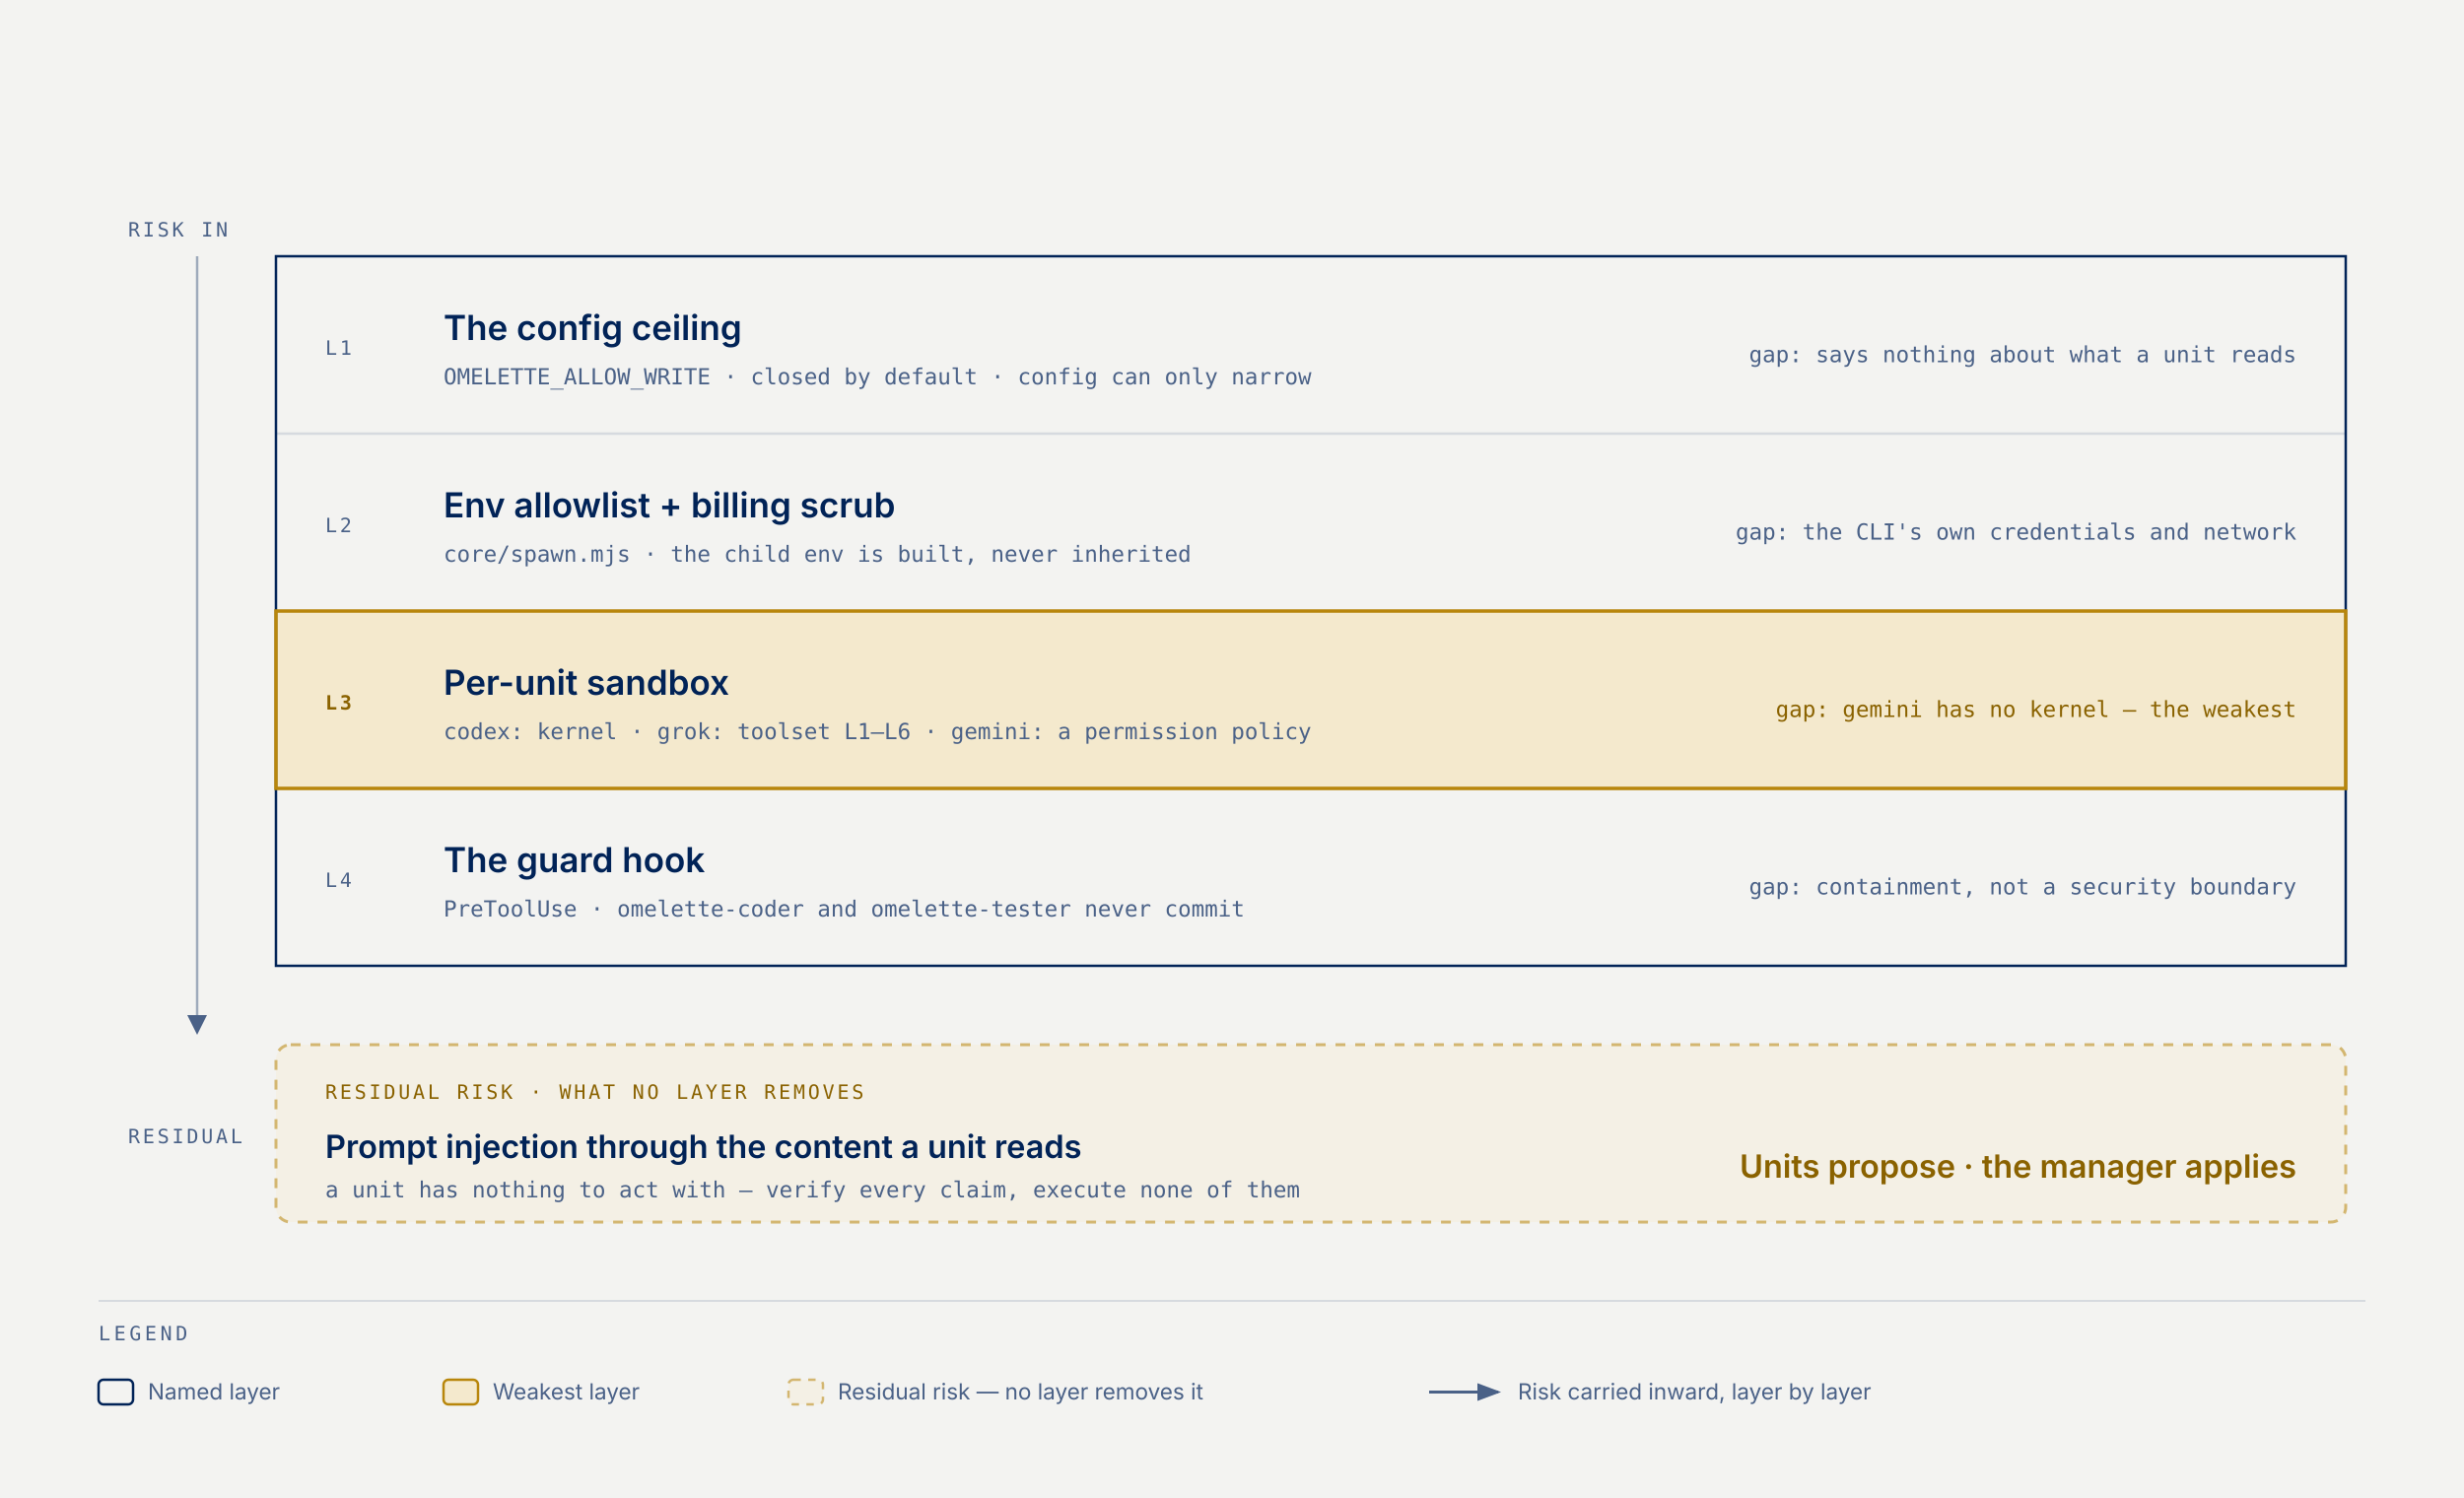
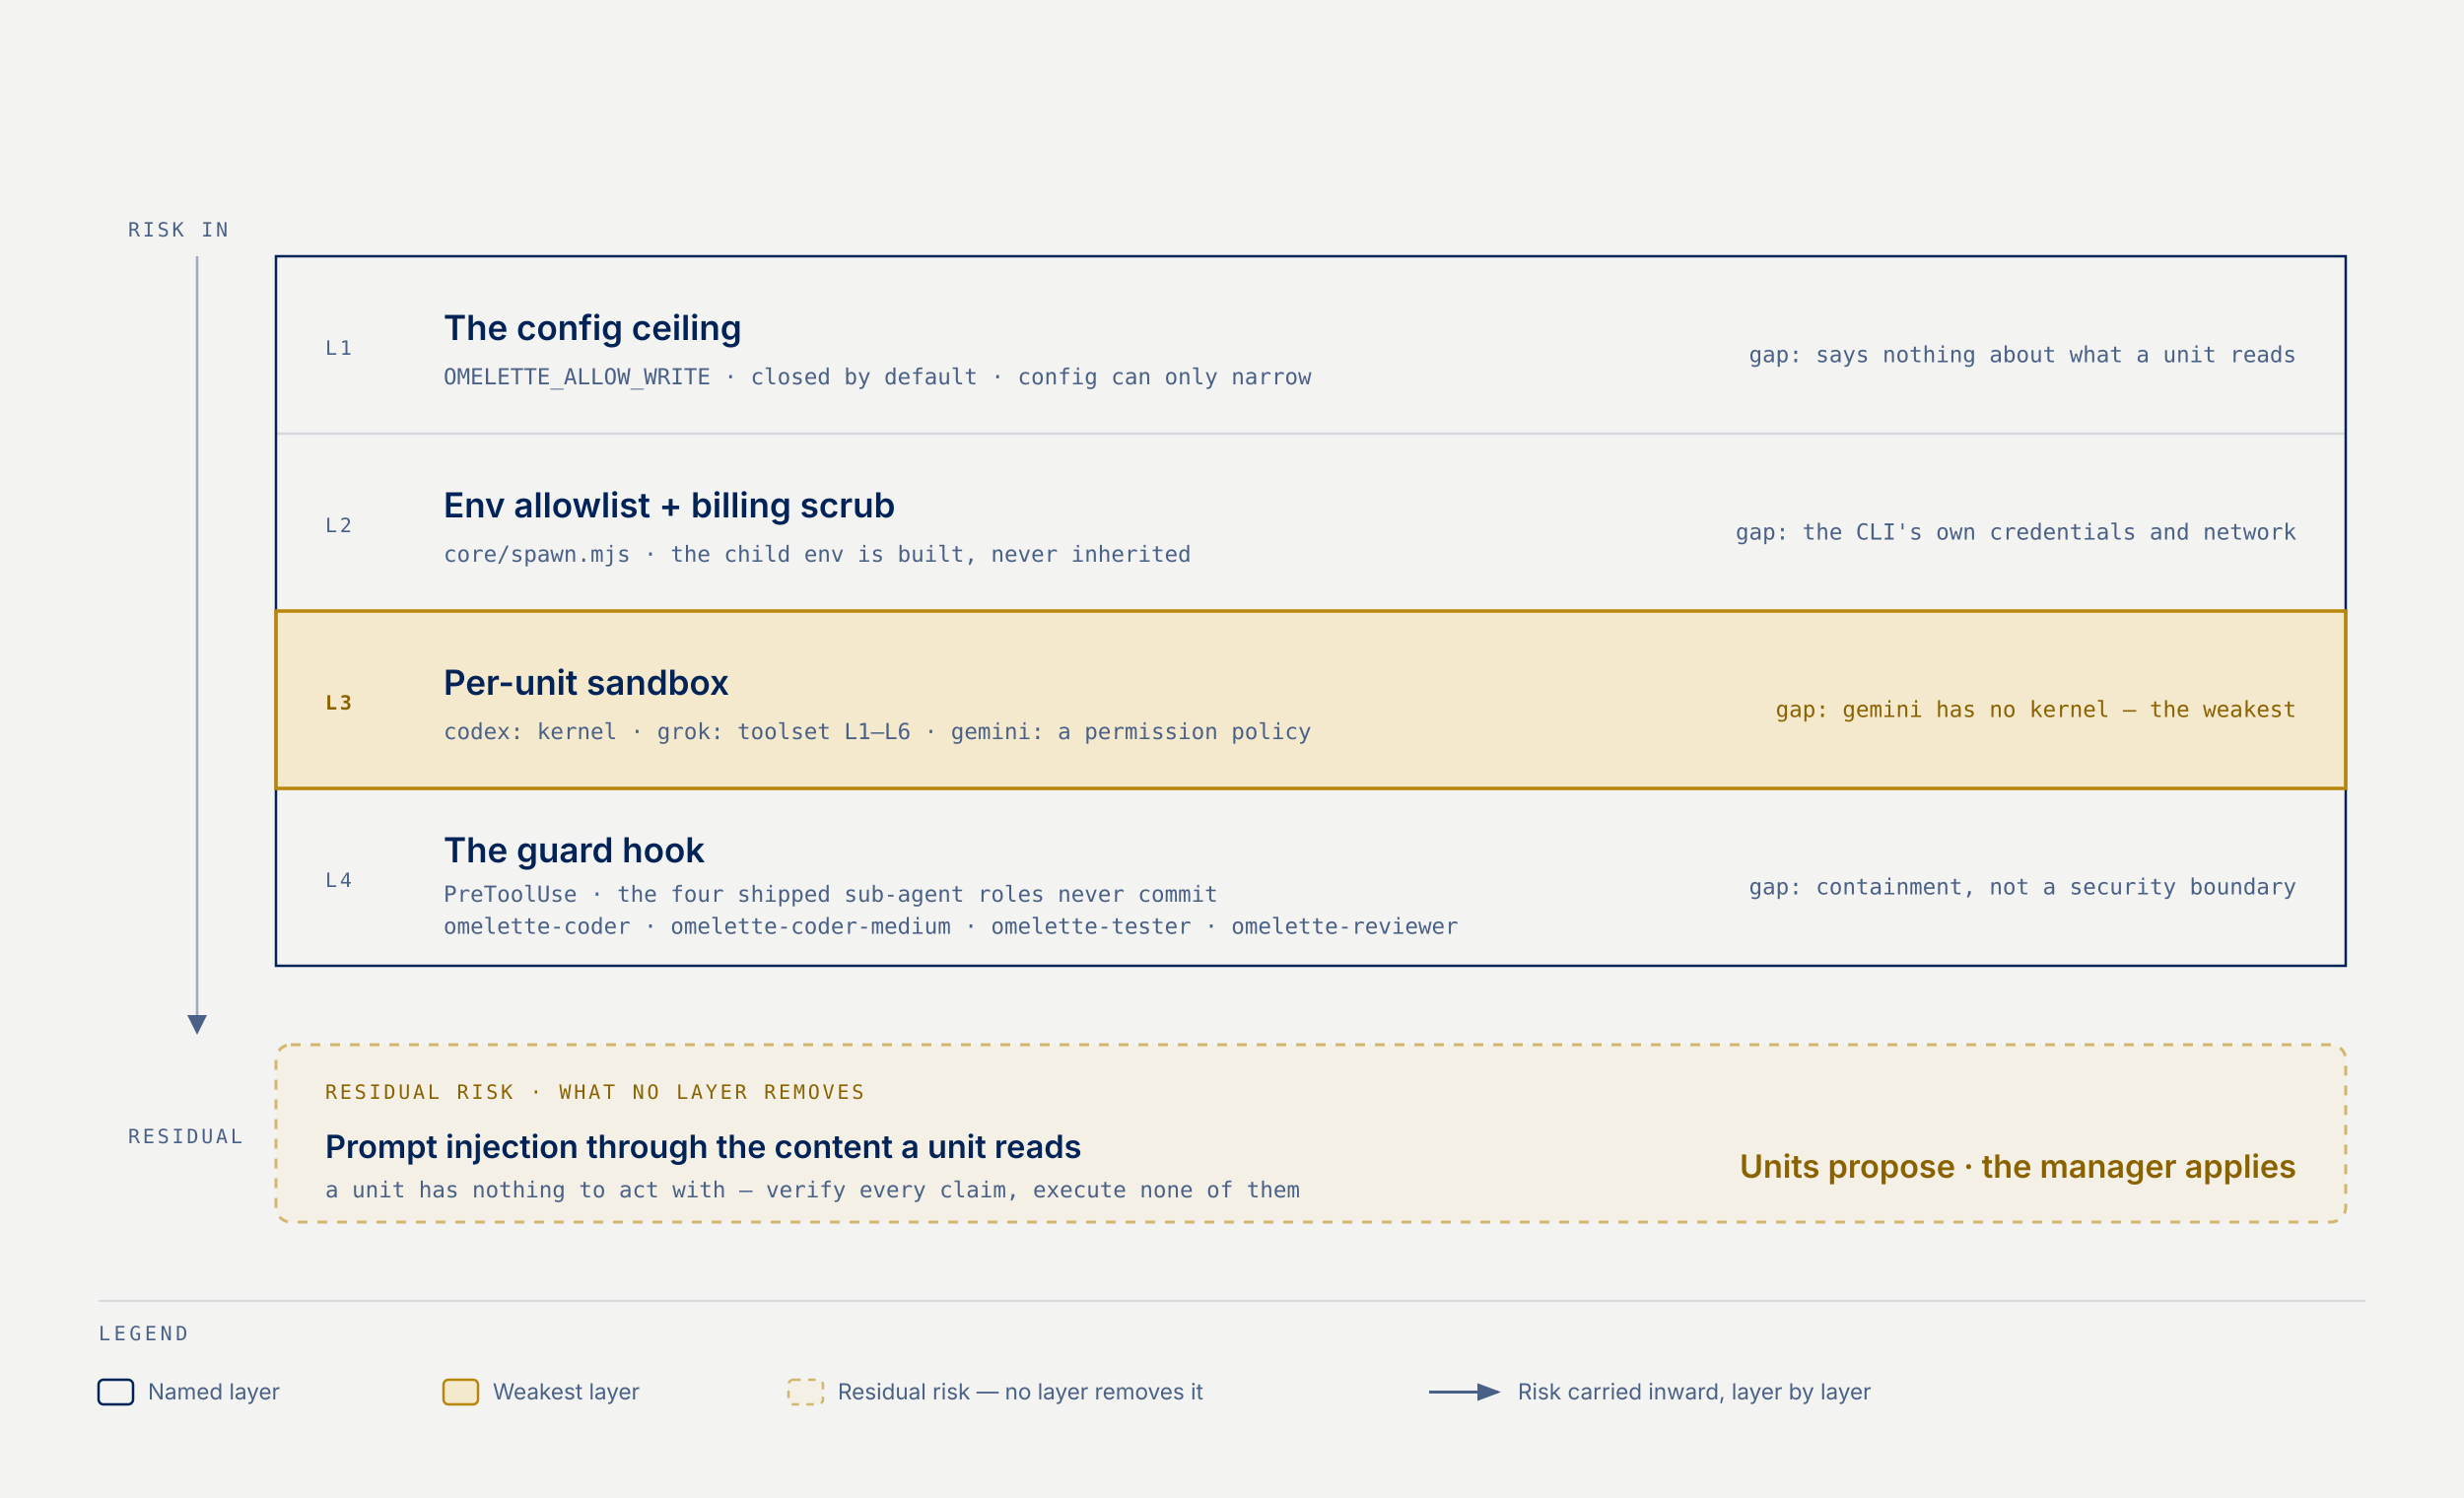
<svg xmlns="http://www.w3.org/2000/svg" viewBox="0 0 1000 608" role="img" aria-labelledby="security-layers-title security-layers-desc">
  <defs>
    <marker id="sl-arrow" markerWidth="8" markerHeight="6" refX="7" refY="3" orient="auto">
      <polygon points="0 0, 8 3, 0 6" fill="#4a6187" />
    </marker>
  </defs>
  <rect width="100%" height="100%" fill="#f3f3f1" />
  <text x="52" y="96" fill="#4a6187" font-size="8" font-family="'Geist Mono', 'SF Mono', Menlo, Consolas, monospace" letter-spacing="0.14em">RISK IN</text>
  <line x1="80" y1="104" x2="80" y2="412" stroke="#012357" stroke-opacity="0.35" stroke-width="1" />
  <polygon points="76,412 84,412 80,420" fill="#4a6187" />
  <text x="52" y="464" fill="#4a6187" font-size="8" font-family="'Geist Mono', 'SF Mono', Menlo, Consolas, monospace" letter-spacing="0.14em">RESIDUAL</text>
  <rect x="112" y="248" width="840" height="72" fill="#fac440" fill-opacity="0.20" />
  <line x1="112" y1="176" x2="952" y2="176" stroke="#012357" stroke-opacity="0.12" stroke-width="1" />
  <line x1="112" y1="248" x2="952" y2="248" stroke="#012357" stroke-opacity="0.12" stroke-width="1" />
  <line x1="112" y1="320" x2="952" y2="320" stroke="#012357" stroke-opacity="0.12" stroke-width="1" />
  <rect x="112" y="104" width="840" height="288" fill="none" stroke="#012357" stroke-width="1" />
  <rect x="112" y="248" width="840" height="72" fill="none" stroke="#b8860b" stroke-width="1.4" />
  <text x="132" y="144" fill="#4a6187" font-size="8" font-family="'Geist Mono', 'SF Mono', Menlo, Consolas, monospace" letter-spacing="0.14em">L1</text>
  <text x="180" y="138" fill="#012357" font-size="14" font-weight="600" font-family="Geist, Inter, -apple-system, 'Segoe UI', Helvetica, Arial, sans-serif">The config ceiling</text>
  <text x="180" y="156" fill="#4a6187" font-size="9" font-family="'Geist Mono', 'SF Mono', Menlo, Consolas, monospace">OMELETTE_ALLOW_WRITE · closed by default · config can only narrow</text>
  <text x="932" y="147" fill="#4a6187" font-size="9" font-family="'Geist Mono', 'SF Mono', Menlo, Consolas, monospace" text-anchor="end">gap: says nothing about what a unit reads</text>
  <text x="132" y="216" fill="#4a6187" font-size="8" font-family="'Geist Mono', 'SF Mono', Menlo, Consolas, monospace" letter-spacing="0.14em">L2</text>
  <text x="180" y="210" fill="#012357" font-size="14" font-weight="600" font-family="Geist, Inter, -apple-system, 'Segoe UI', Helvetica, Arial, sans-serif">Env allowlist + billing scrub</text>
  <text x="180" y="228" fill="#4a6187" font-size="9" font-family="'Geist Mono', 'SF Mono', Menlo, Consolas, monospace">core/spawn.mjs · the child env is built, never inherited</text>
  <text x="932" y="219" fill="#4a6187" font-size="9" font-family="'Geist Mono', 'SF Mono', Menlo, Consolas, monospace" text-anchor="end">gap: the CLI's own credentials and network</text>
  <text x="132" y="288" fill="#8a6200" font-size="8" font-weight="600" font-family="'Geist Mono', 'SF Mono', Menlo, Consolas, monospace" letter-spacing="0.14em">L3</text>
  <text x="180" y="282" fill="#012357" font-size="14" font-weight="600" font-family="Geist, Inter, -apple-system, 'Segoe UI', Helvetica, Arial, sans-serif">Per-unit sandbox</text>
  <text x="180" y="300" fill="#4a6187" font-size="9" font-family="'Geist Mono', 'SF Mono', Menlo, Consolas, monospace">codex: kernel · grok: toolset L1–L6 · gemini: a permission policy</text>
  <text x="932" y="291" fill="#8a6200" font-size="9" font-family="'Geist Mono', 'SF Mono', Menlo, Consolas, monospace" text-anchor="end">gap: gemini has no kernel — the weakest</text>
  <text x="132" y="360" fill="#4a6187" font-size="8" font-family="'Geist Mono', 'SF Mono', Menlo, Consolas, monospace" letter-spacing="0.14em">L4</text>
-   <text x="180" y="354" fill="#012357" font-size="14" font-weight="600" font-family="Geist, Inter, -apple-system, 'Segoe UI', Helvetica, Arial, sans-serif">The guard hook</text>
-   <text x="180" y="372" fill="#4a6187" font-size="9" font-family="'Geist Mono', 'SF Mono', Menlo, Consolas, monospace">PreToolUse · omelette-coder and omelette-tester never commit</text>
+   <text x="180" y="350" fill="#012357" font-size="14" font-weight="600" font-family="Geist, Inter, -apple-system, 'Segoe UI', Helvetica, Arial, sans-serif">The guard hook</text>
+   <text x="180" y="366" fill="#4a6187" font-size="9" font-family="'Geist Mono', 'SF Mono', Menlo, Consolas, monospace">PreToolUse · the four shipped sub-agent roles never commit</text>
+   <text x="180" y="379" fill="#4a6187" font-size="9" font-family="'Geist Mono', 'SF Mono', Menlo, Consolas, monospace">omelette-coder · omelette-coder-medium · omelette-tester · omelette-reviewer</text>
  <text x="932" y="363" fill="#4a6187" font-size="9" font-family="'Geist Mono', 'SF Mono', Menlo, Consolas, monospace" text-anchor="end">gap: containment, not a security boundary</text>
  <rect x="112" y="424" width="840" height="72" rx="6" fill="#fac440" fill-opacity="0.07" stroke="#b8860b" stroke-opacity="0.55" stroke-width="1.2" stroke-dasharray="4,4" />
  <text x="132" y="446" fill="#8a6200" font-size="8" font-family="'Geist Mono', 'SF Mono', Menlo, Consolas, monospace" letter-spacing="0.14em">RESIDUAL RISK · WHAT NO LAYER REMOVES</text>
  <text x="132" y="470" fill="#012357" font-size="13" font-weight="600" font-family="Geist, Inter, -apple-system, 'Segoe UI', Helvetica, Arial, sans-serif">Prompt injection through the content a unit reads</text>
  <text x="132" y="486" fill="#4a6187" font-size="9" font-family="'Geist Mono', 'SF Mono', Menlo, Consolas, monospace">a unit has nothing to act with — verify every claim, execute none of them</text>
  <text x="932" y="478" fill="#8a6200" font-size="13" font-weight="600" font-family="Geist, Inter, -apple-system, 'Segoe UI', Helvetica, Arial, sans-serif" text-anchor="end">Units propose · the manager applies</text>
  <line x1="40" y1="528" x2="960" y2="528" stroke="#012357" stroke-opacity="0.12" stroke-width="0.8" />
  <text x="40" y="544" fill="#4a6187" font-size="8" font-family="'Geist Mono', 'SF Mono', Menlo, Consolas, monospace" letter-spacing="0.18em">LEGEND</text>
  <rect x="40" y="560" width="14" height="10" rx="2" fill="#f3f3f1" stroke="#012357" stroke-width="1" />
  <text x="60" y="568" fill="#4a6187" font-size="9" font-family="Geist, Inter, -apple-system, 'Segoe UI', Helvetica, Arial, sans-serif">Named layer</text>
  <rect x="180" y="560" width="14" height="10" rx="2" fill="#fac440" fill-opacity="0.20" stroke="#b8860b" stroke-width="1" />
  <text x="200" y="568" fill="#4a6187" font-size="9" font-family="Geist, Inter, -apple-system, 'Segoe UI', Helvetica, Arial, sans-serif">Weakest layer</text>
  <rect x="320" y="560" width="14" height="10" rx="2" fill="#fac440" fill-opacity="0.07" stroke="#b8860b" stroke-opacity="0.55" stroke-width="1" stroke-dasharray="3,3" />
  <text x="340" y="568" fill="#4a6187" font-size="9" font-family="Geist, Inter, -apple-system, 'Segoe UI', Helvetica, Arial, sans-serif">Residual risk — no layer removes it</text>
  <line x1="580" y1="565" x2="608" y2="565" stroke="#4a6187" stroke-width="1.2" marker-end="url(#sl-arrow)" />
  <text x="616" y="568" fill="#4a6187" font-size="9" font-family="Geist, Inter, -apple-system, 'Segoe UI', Helvetica, Arial, sans-serif">Risk carried inward, layer by layer</text>
</svg>
